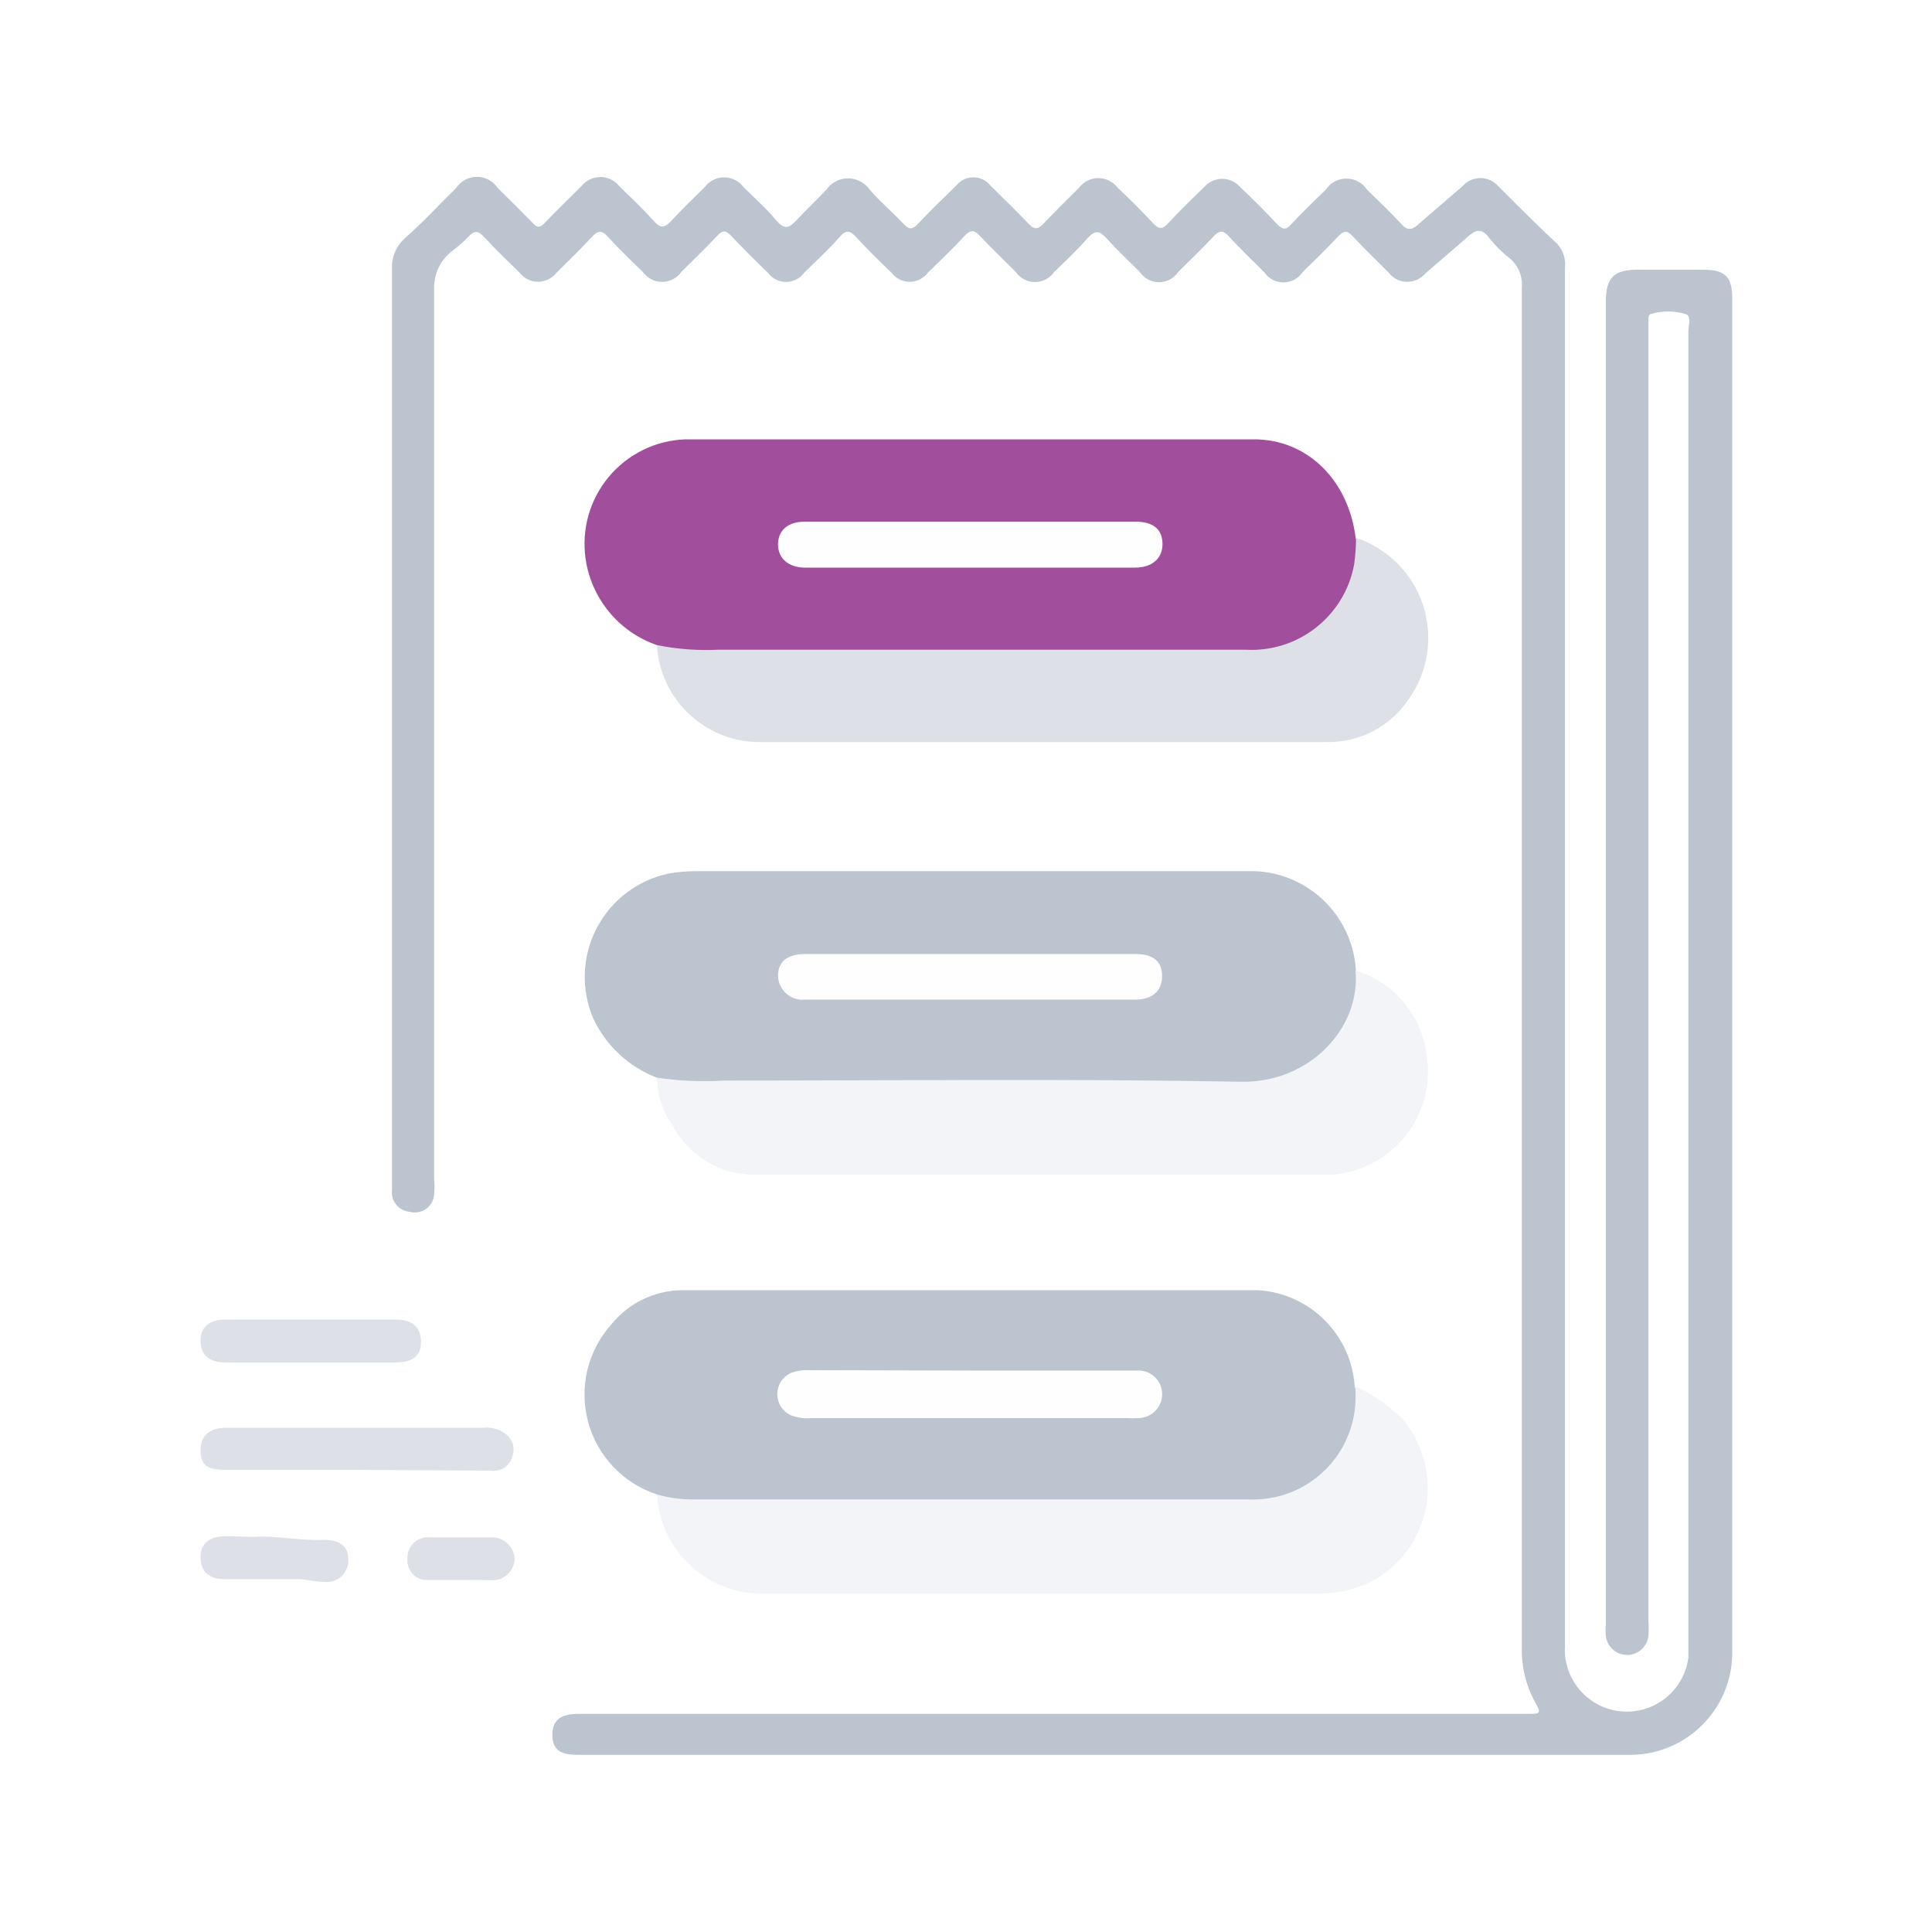
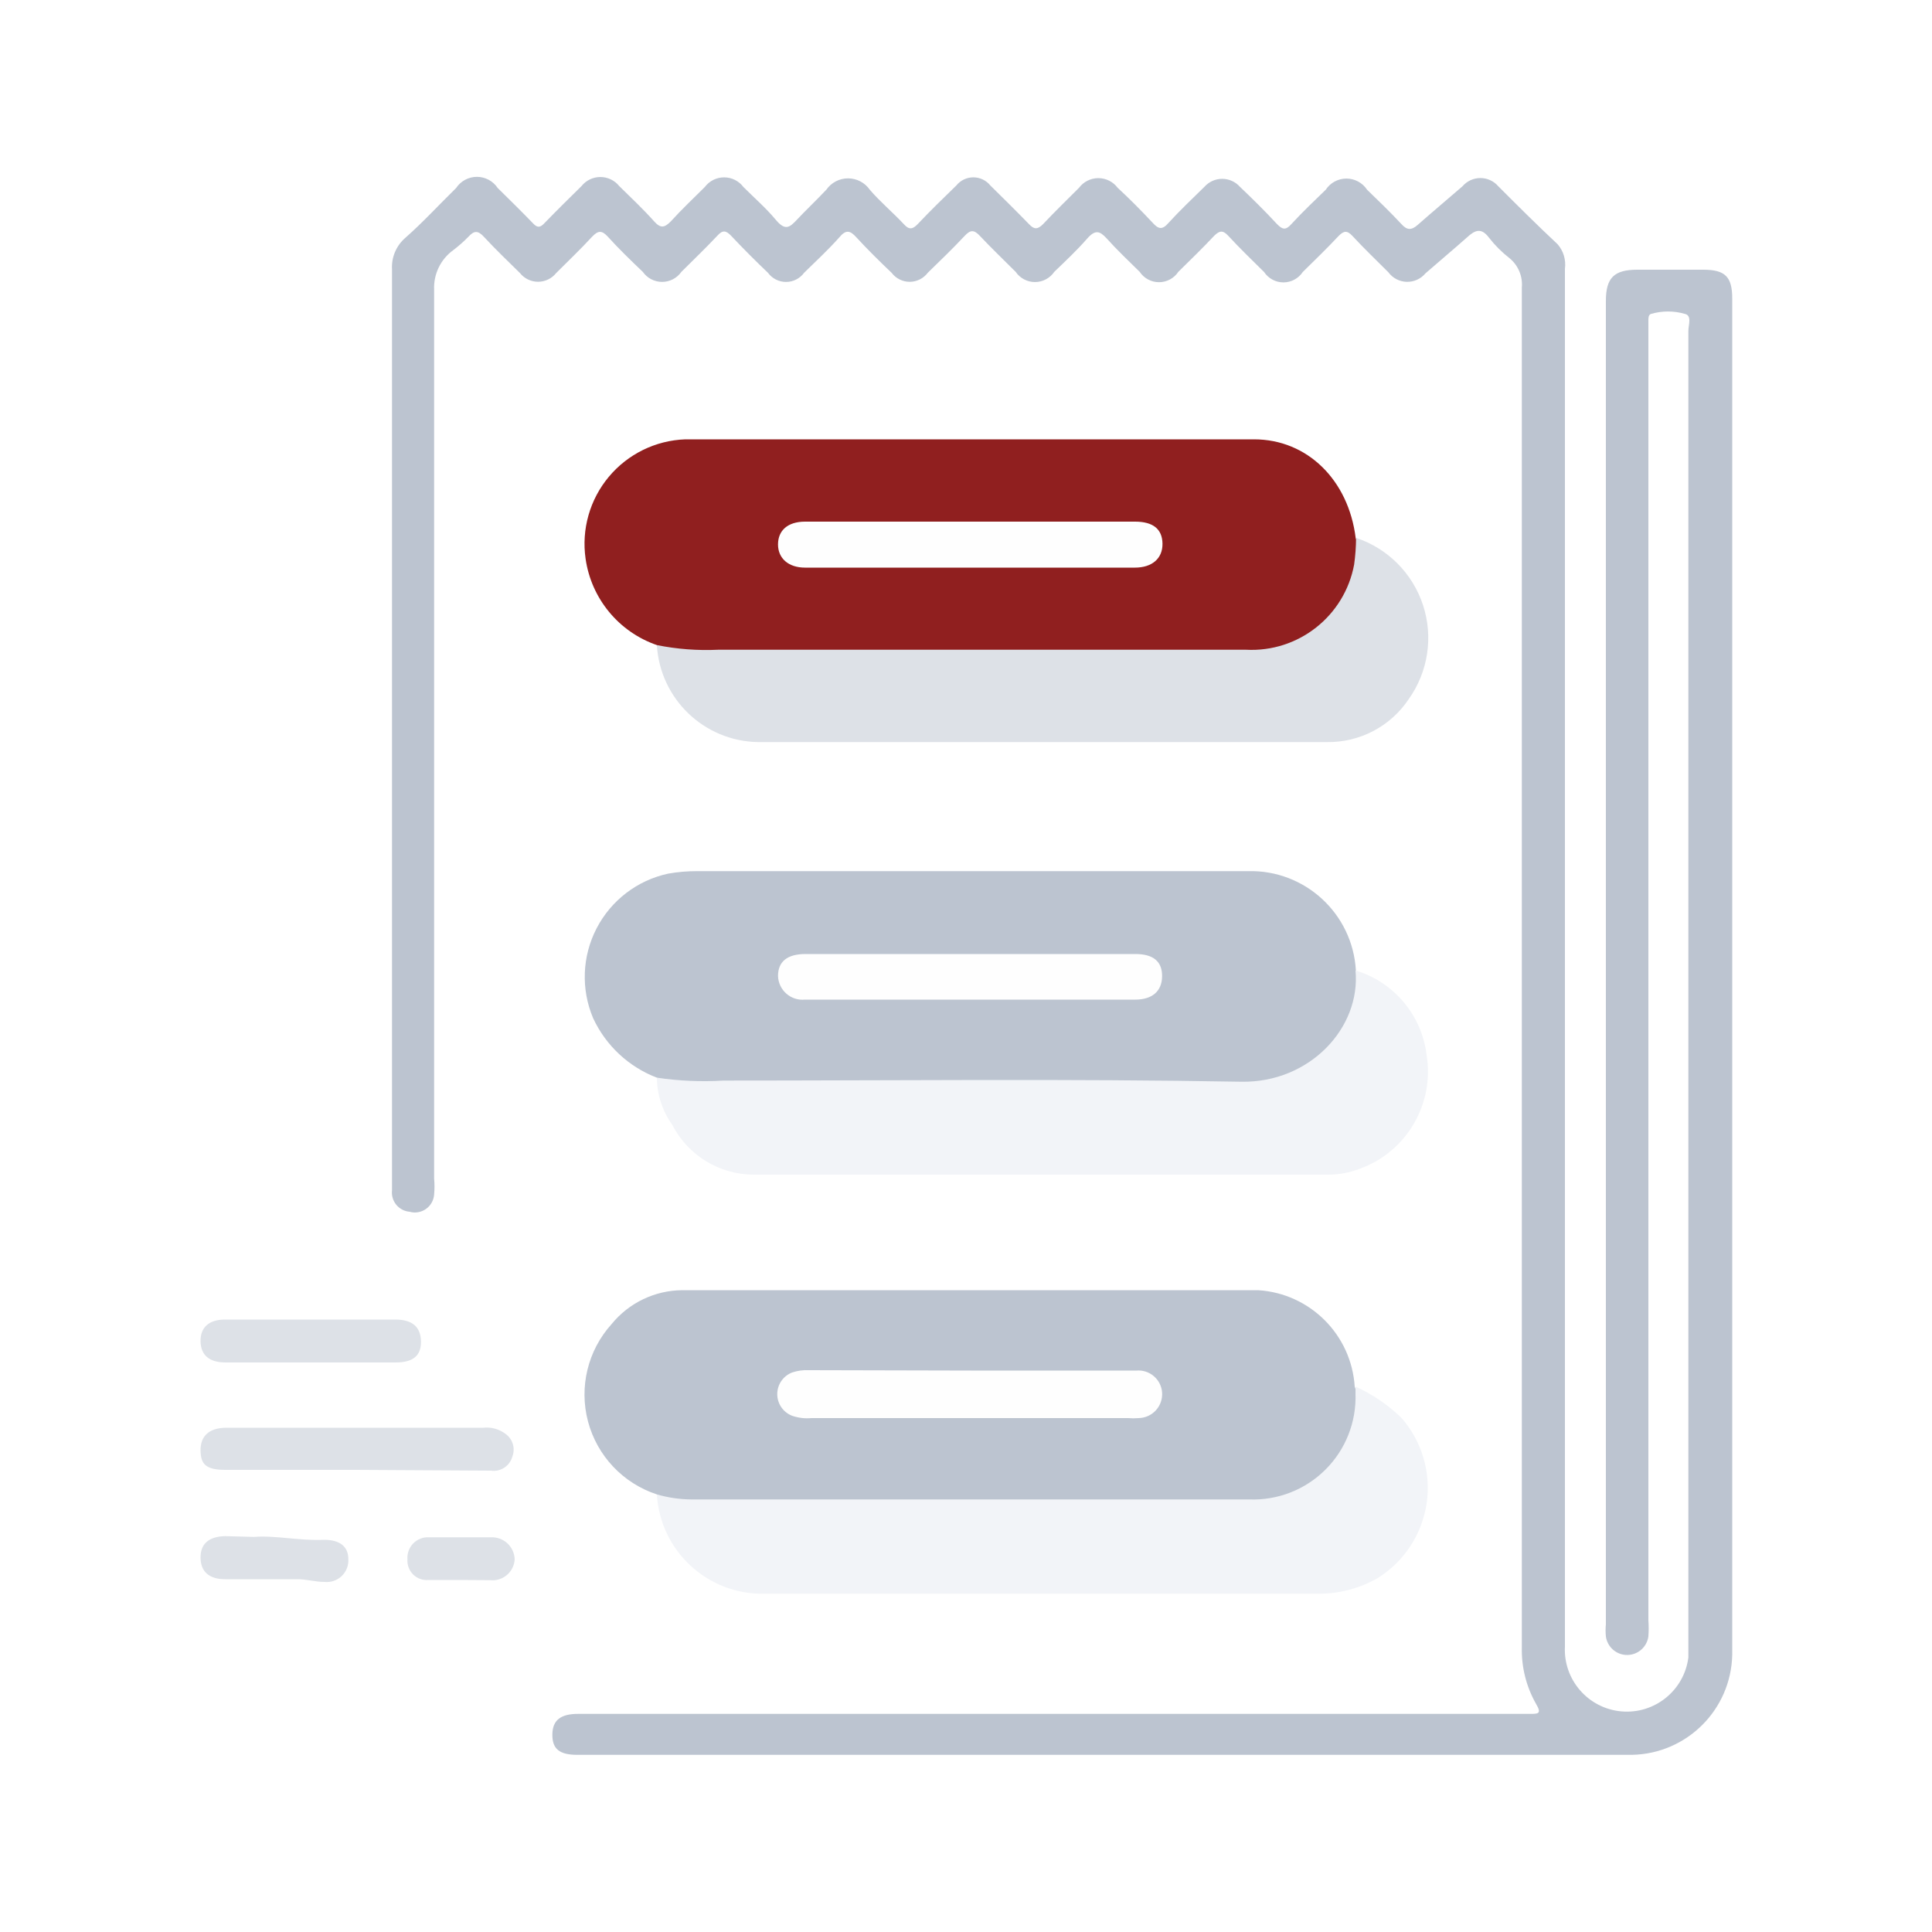
<svg xmlns="http://www.w3.org/2000/svg" id="Layer_1" data-name="Layer 1" viewBox="0 0 100 100">
  <defs>
-     <style>.cls-1{fill:#bcc4d0;}.cls-2{fill:#a14f9d;}.cls-3{fill:#f2f4f8;}.cls-4{fill:#dde1e7;}.cls-5{fill:#fefefe;}</style>
+     <style>.cls-1{fill:#bcc4d0;}.cls-2{fill:#901f1f;}.cls-3{fill:#f2f4f8;}.cls-4{fill:#dde1e7;}.cls-5{fill:#fefefe;}</style>
  </defs>
  <path class="cls-1" d="M81,49.64V85.22a3.21,3.21,0,0,0,6.39.57c0-.26,0-.51,0-.77q0-33.94,0-67.9c0-.3.19-.78-.17-.87a3.14,3.14,0,0,0-1.77,0c-.14.05-.13.24-.13.38s0,.41,0,.62V83.87a5.73,5.73,0,0,1,0,.83,1.11,1.11,0,0,1-2.2,0,3.29,3.29,0,0,1,0-.63V15.58c0-1.2.42-1.62,1.63-1.62s2.27,0,3.41,0,1.5.37,1.5,1.49v70.2a5.29,5.29,0,0,1-5.19,5.18H29.88c-.93,0-1.3-.31-1.29-1.06s.45-1.06,1.33-1.06H79.19c.42,0,.62,0,.32-.51a5.63,5.63,0,0,1-.74-2.91q0-35.21,0-70.41a1.76,1.76,0,0,0-.63-1.51,6.13,6.13,0,0,1-1.08-1.08c-.4-.53-.73-.37-1.13,0-.71.63-1.43,1.23-2.15,1.86a1.22,1.22,0,0,1-1.92-.06c-.62-.62-1.26-1.23-1.86-1.88-.28-.3-.45-.26-.71,0-.6.64-1.23,1.25-1.86,1.87a1.2,1.2,0,0,1-2,0c-.63-.62-1.26-1.23-1.86-1.88-.28-.3-.45-.26-.72,0-.6.64-1.23,1.25-1.86,1.87a1.2,1.2,0,0,1-2,0c-.58-.57-1.17-1.13-1.71-1.73-.35-.38-.58-.47-1,0-.53.61-1.13,1.17-1.71,1.73a1.21,1.21,0,0,1-2,0c-.62-.62-1.26-1.23-1.86-1.87-.3-.32-.49-.3-.77,0-.62.66-1.27,1.29-1.92,1.92a1.17,1.17,0,0,1-1.87,0c-.62-.59-1.23-1.19-1.81-1.82-.33-.37-.55-.44-.91,0-.57.64-1.2,1.22-1.81,1.82a1.16,1.16,0,0,1-1.87,0c-.65-.62-1.29-1.26-1.91-1.92-.27-.28-.44-.3-.71,0-.6.64-1.24,1.25-1.86,1.87a1.22,1.22,0,0,1-2,0c-.62-.59-1.24-1.19-1.81-1.82-.32-.35-.51-.31-.81,0-.6.65-1.24,1.26-1.86,1.88a1.2,1.2,0,0,1-1.88,0c-.62-.61-1.26-1.22-1.86-1.87-.32-.35-.52-.32-.81,0a7.19,7.19,0,0,1-.77.68,2.4,2.4,0,0,0-1,2.06q0,23,0,46a4.57,4.57,0,0,1,0,.83,1,1,0,0,1-1.27.89,1,1,0,0,1-.91-1.11v-4.3q0-21.69,0-43.37a2,2,0,0,1,.69-1.63c.92-.81,1.75-1.72,2.63-2.58a1.29,1.29,0,0,1,2.15,0c.61.6,1.22,1.2,1.82,1.82.22.24.37.25.6,0,.63-.65,1.27-1.28,1.92-1.92a1.25,1.25,0,0,1,1.95,0c.61.6,1.24,1.19,1.81,1.83.34.38.54.32.86,0,.56-.62,1.17-1.19,1.76-1.78a1.25,1.25,0,0,1,2,0c.56.56,1.16,1.08,1.66,1.68s.72.43,1.12,0,1-1,1.51-1.54a1.37,1.37,0,0,1,2.25,0c.54.63,1.19,1.17,1.76,1.78.27.3.45.28.72,0,.64-.68,1.3-1.32,2-2a1.13,1.13,0,0,1,1.76,0c.66.65,1.32,1.3,2,2,.27.29.45.28.73,0,.6-.64,1.23-1.25,1.86-1.88a1.25,1.25,0,0,1,2,0c.63.58,1.23,1.19,1.82,1.82.29.32.49.37.81,0,.59-.65,1.23-1.25,1.86-1.87a1.23,1.23,0,0,1,1.84,0c.65.62,1.3,1.26,1.91,1.92.29.3.46.34.76,0,.56-.61,1.17-1.19,1.77-1.77a1.28,1.28,0,0,1,2.14,0c.6.58,1.2,1.16,1.77,1.77.3.34.53.33.85.05.77-.68,1.55-1.33,2.32-2a1.22,1.22,0,0,1,1.85,0c1,1,2,2,3.07,3A1.6,1.6,0,0,1,81,13.91V49.64Z" />
  <path class="cls-2" d="M34,33.39a5.56,5.56,0,0,1-3.69-4.47,5.41,5.41,0,0,1,5.16-6.18q14.73,0,29.44,0c2.76,0,4.89,2.11,5.26,5.11a2,2,0,0,1,.09,1.49,5.75,5.75,0,0,1-5.65,4.56H36.42a12.36,12.36,0,0,1-1.73-.17A1,1,0,0,1,34,33.39Z" />
  <path class="cls-1" d="M34,55.78a6,6,0,0,1-3.3-3.08,5.47,5.47,0,0,1,3.88-7.48,8.47,8.47,0,0,1,1.51-.13H64.6a5.45,5.45,0,0,1,5.58,5.14,1.72,1.72,0,0,1,.17,1.07,5.58,5.58,0,0,1-5.26,4.84H35.46A2,2,0,0,1,34,55.78Z" />
  <path class="cls-1" d="M34,77.35a5.44,5.44,0,0,1-2.34-8.82,4.76,4.76,0,0,1,3.65-1.75q14.91,0,29.81,0a5.34,5.34,0,0,1,5,5A3.08,3.08,0,0,1,70,74.39a5.39,5.39,0,0,1-5,3.42c-2.31.07-4.62,0-6.94,0q-11,0-22.07,0A2.31,2.31,0,0,1,34,77.35Z" />
  <path class="cls-3" d="M34,55.78a16.59,16.59,0,0,0,3.45.15c8.93,0,17.87-.1,26.8.06,3.55.06,6.19-2.8,5.91-5.76a5.22,5.22,0,0,1,3.68,4.37,5.35,5.35,0,0,1-3.47,5.9,4.6,4.6,0,0,1-1.69.3c-9.89,0-19.78,0-29.67,0a4.75,4.75,0,0,1-4.22-2.59A4.23,4.23,0,0,1,34,55.78Z" />
  <path class="cls-3" d="M34,77.35a6.59,6.59,0,0,0,1.77.26H64.65a5.3,5.3,0,0,0,5.51-5.49c0-.12,0-.23,0-.35a8.37,8.37,0,0,1,2.38,1.62,5.5,5.5,0,0,1-1.23,8.29,6.12,6.12,0,0,1-3.11.81c-9.54,0-19.08,0-28.62,0A5.46,5.46,0,0,1,34,77.35Z" />
  <path class="cls-4" d="M34,33.39a13,13,0,0,0,3.18.24H64.49a5.4,5.4,0,0,0,5.6-4.41,10.55,10.55,0,0,0,.1-1.38,5.46,5.46,0,0,1,2.73,8.34,5,5,0,0,1-4.24,2.23H39.23A5.33,5.33,0,0,1,34,33.39Z" />
  <path class="cls-4" d="M18.42,76.08H11.68c-1,0-1.29-.27-1.3-1s.42-1.17,1.31-1.18c1.57,0,3.15,0,4.72,0H25a1.62,1.62,0,0,1,1.17.32,1,1,0,0,1,.35,1.17,1,1,0,0,1-1.11.73Z" />
  <path class="cls-4" d="M16.09,68.3h4.37c.88,0,1.32.38,1.33,1.14s-.45,1.08-1.31,1.08H11.67c-.85,0-1.28-.39-1.29-1.1s.43-1.12,1.27-1.12Z" />
  <path class="cls-4" d="M13.15,79.55c1.1-.09,2.35.21,3.63.15.81,0,1.25.35,1.25,1a1.12,1.12,0,0,1-1.24,1.18c-.49,0-.95-.15-1.44-.14-1.23,0-2.46,0-3.69,0-.84,0-1.27-.39-1.28-1.11s.43-1.1,1.27-1.12Z" />
  <path class="cls-4" d="M23.84,81.78c-.55,0-1.11,0-1.66,0a1,1,0,0,1-1.09-1.07,1.06,1.06,0,0,1,1.12-1.14c1.06,0,2.13,0,3.19,0a1.18,1.18,0,0,1,1.24,1.14,1.15,1.15,0,0,1-1.27,1.08Z" />
  <path class="cls-5" d="M50.21,27h8.54c.94,0,1.41.39,1.42,1.14s-.52,1.24-1.43,1.24H41.67c-.86,0-1.4-.48-1.4-1.2s.5-1.18,1.4-1.18Z" />
  <path class="cls-5" d="M50.23,49.38h8.54c.93,0,1.39.39,1.38,1.16s-.52,1.2-1.39,1.2H41.67a1.27,1.27,0,0,1-1.4-1.22c0-.75.48-1.14,1.42-1.14Z" />
  <path class="cls-5" d="M50.28,70.94h8.54a1.23,1.23,0,0,1,1.33,1.13,1.24,1.24,0,0,1-1.21,1.33,3.47,3.47,0,0,1-.56,0H42a2.4,2.4,0,0,1-1-.12,1.2,1.2,0,0,1,0-2.24,2.37,2.37,0,0,1,.88-.12Z" />
</svg>
